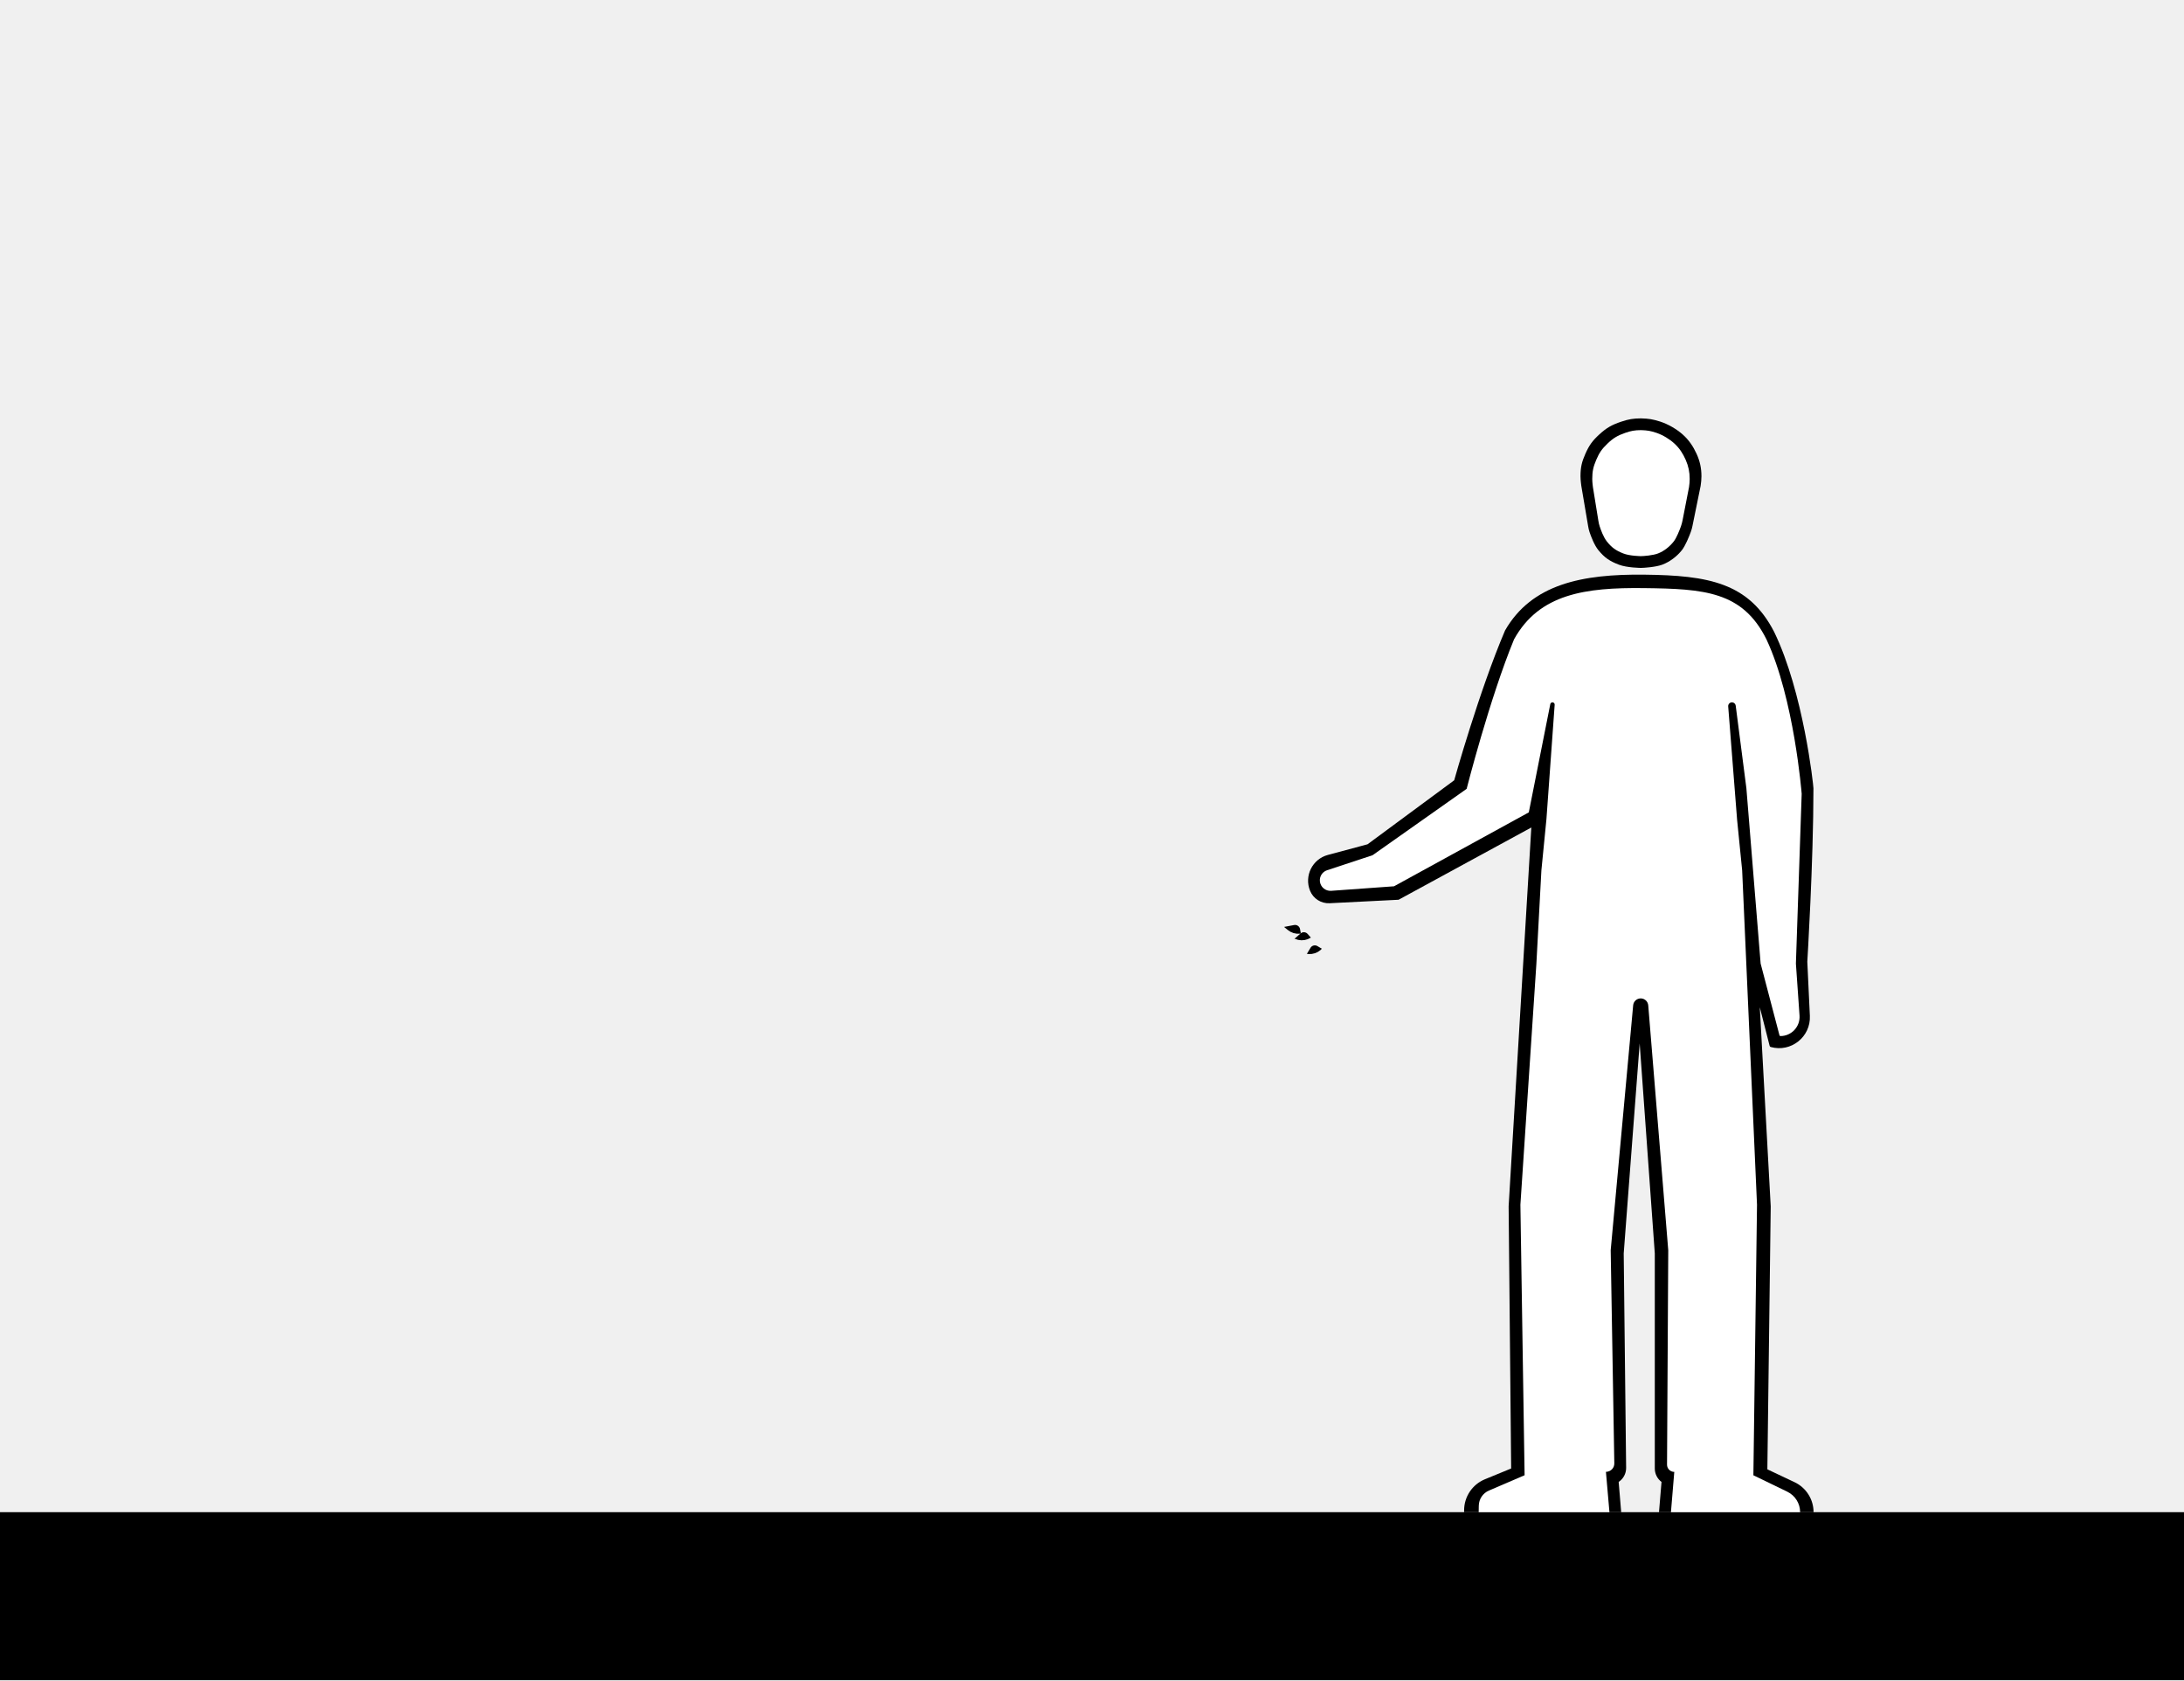
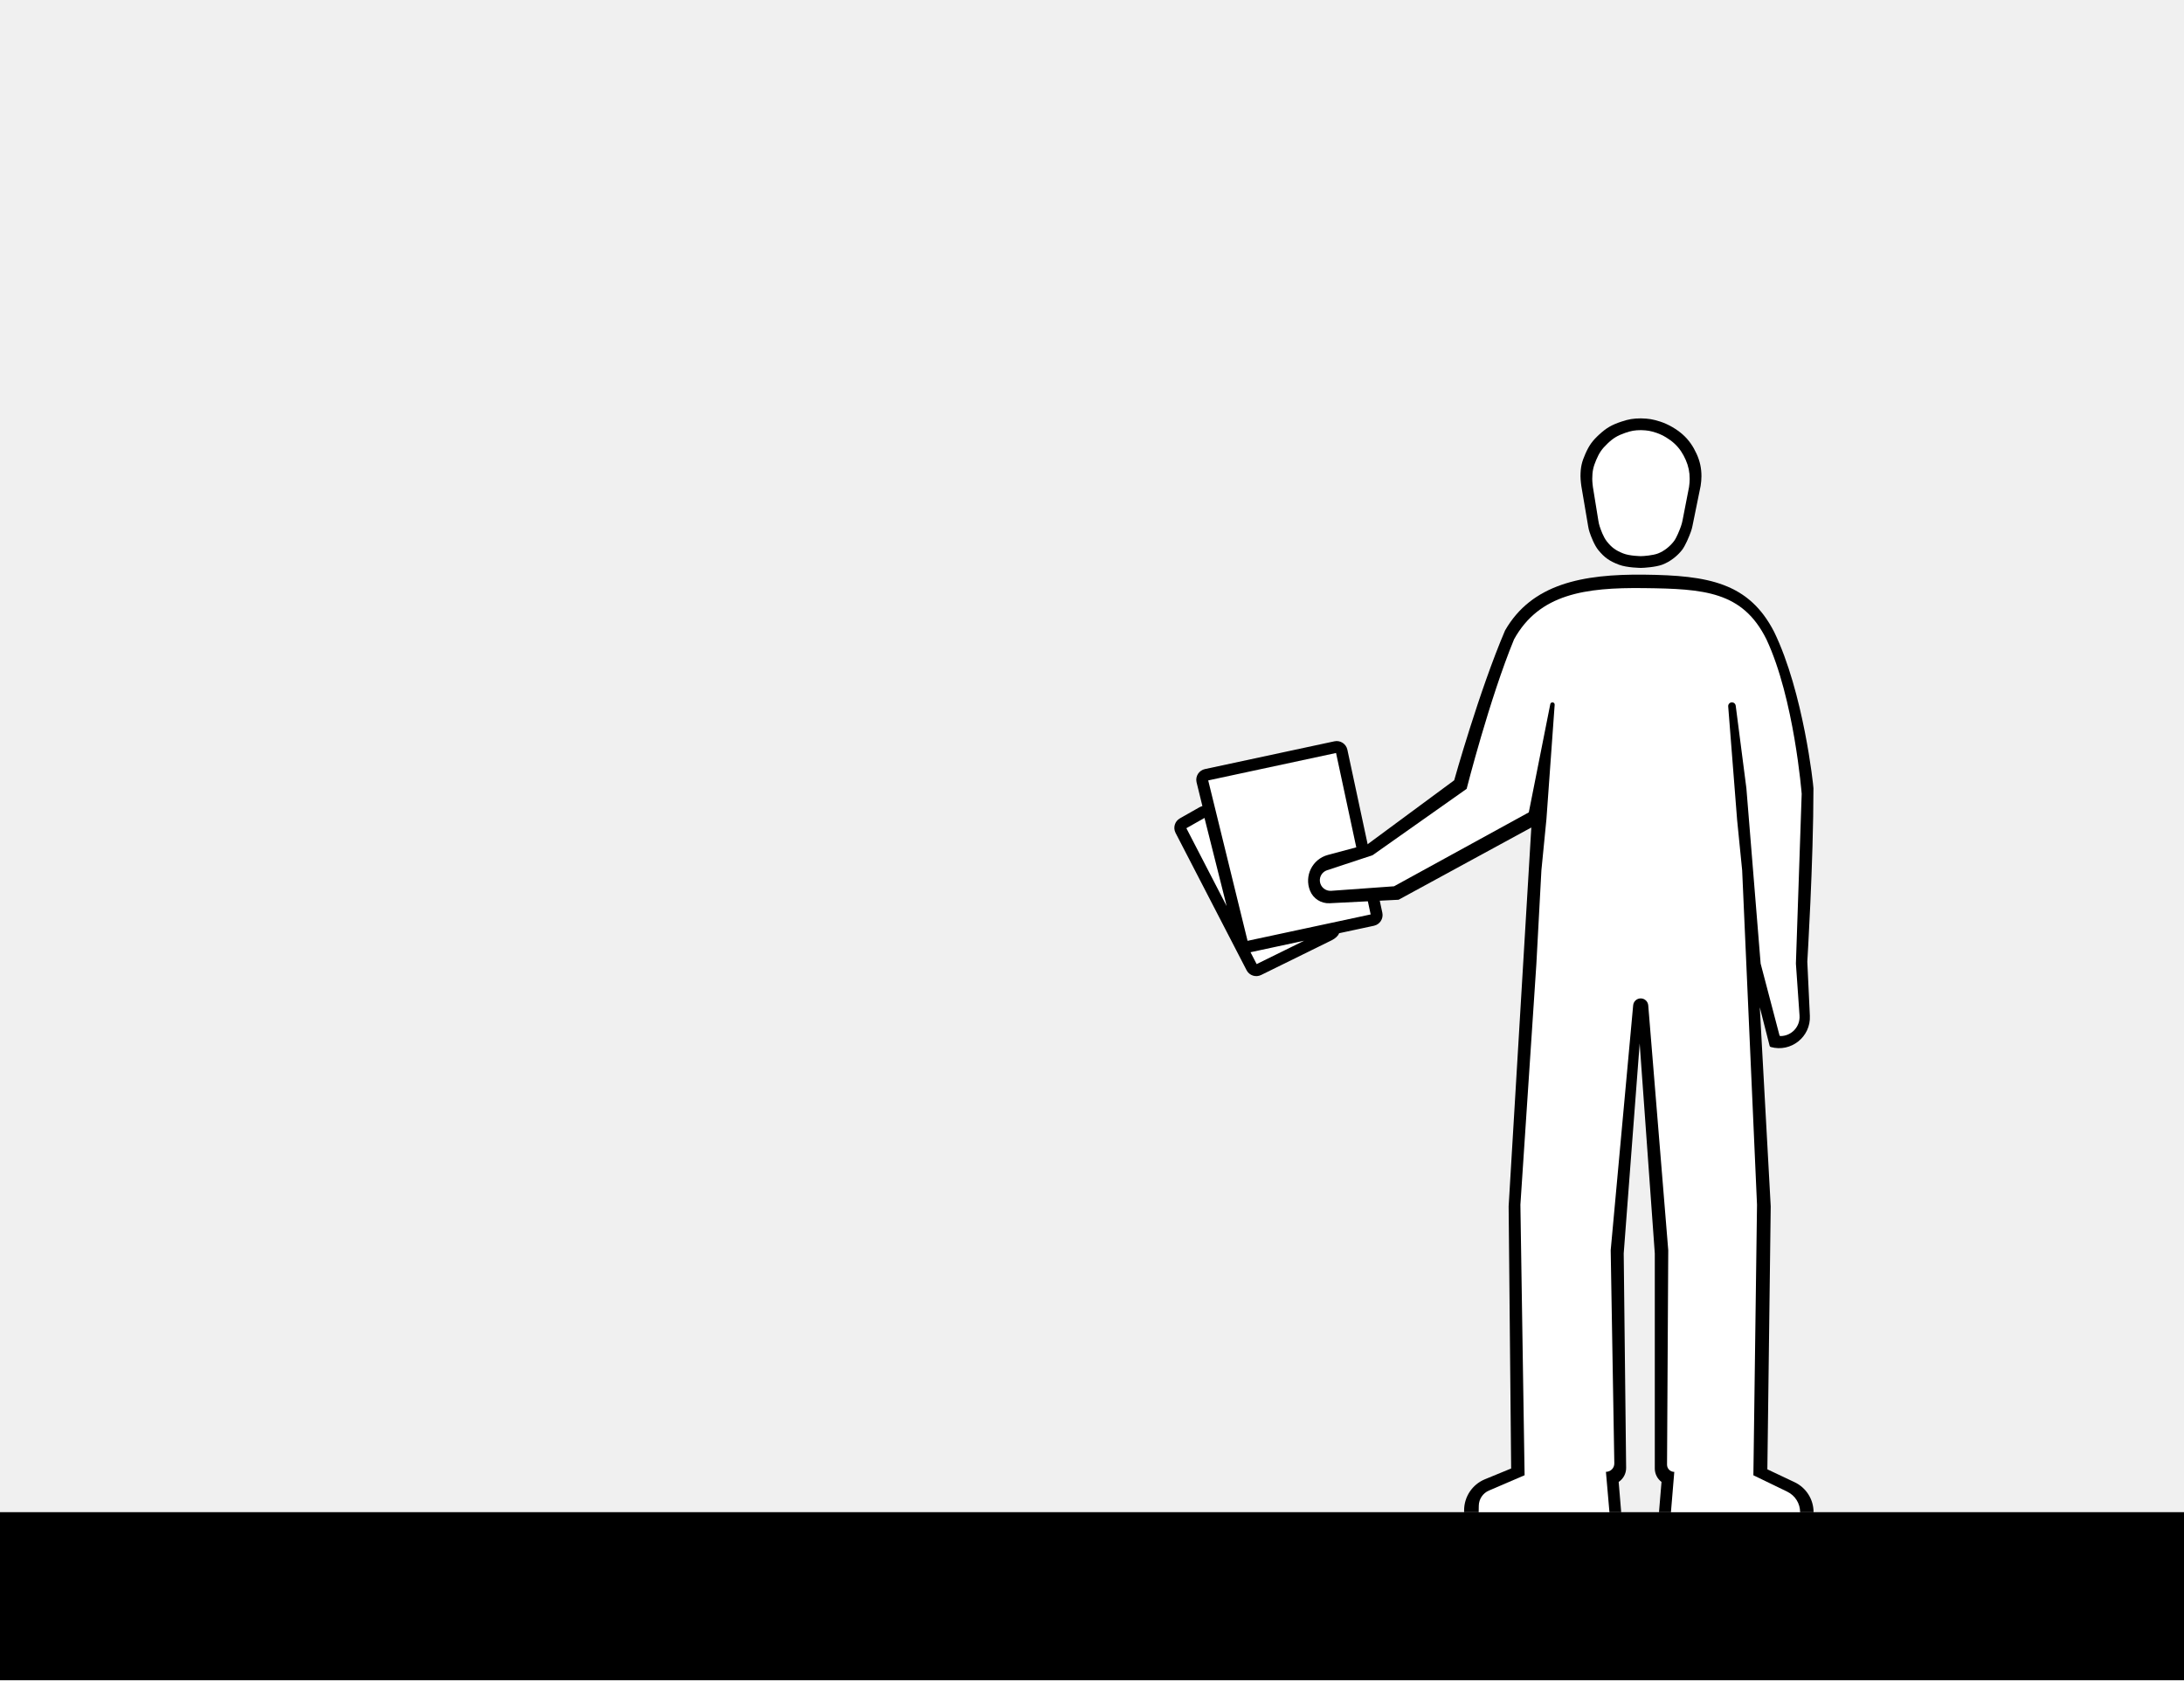
<svg xmlns="http://www.w3.org/2000/svg" width="1300" height="1000" viewBox="0 0 1300 1000" fill="none">
-   <mask id="path-1-inside-1_873_1242" fill="white">
-     <rect x="781.615" y="561.538" width="105.267" height="84.842" rx="3" transform="rotate(-164.471 781.615 561.538)" />
-   </mask>
-   <rect x="781.615" y="561.538" width="105.267" height="84.842" rx="3" transform="rotate(-164.471 781.615 561.538)" fill="white" stroke="black" stroke-width="14" mask="url(#path-1-inside-1_873_1242)" />
-   <mask id="path-2-inside-2_873_1242" fill="white">
-     <rect x="776.369" y="553.596" width="105.267" height="84.842" rx="3" transform="rotate(-155.707 776.369 553.596)" />
-   </mask>
-   <rect x="776.369" y="553.596" width="105.267" height="84.842" rx="3" transform="rotate(-155.707 776.369 553.596)" fill="white" stroke="black" stroke-width="14" mask="url(#path-2-inside-2_873_1242)" />
-   <mask id="path-3-inside-3_873_1242" fill="white">
-     <rect x="773.268" y="549.99" width="105.267" height="84.842" rx="3" transform="rotate(-140.342 773.268 549.99)" />
-   </mask>
-   <rect x="773.268" y="549.99" width="105.267" height="84.842" rx="3" transform="rotate(-140.342 773.268 549.99)" fill="white" stroke="black" stroke-width="14" mask="url(#path-3-inside-3_873_1242)" />
+   <path d="M740.007 564.087L715.631 464.723C715.283 463.103 716.315 461.508 717.935 461.16L795.024 444.629C796.644 444.281 798.239 445.313 798.586 446.933L819.401 543.993C819.748 545.613 818.716 547.208 817.096 547.555L740.007 564.087Z" fill="white" />
+   <path d="M704.069 490.093L715.801 483.443C717.525 482.466 719.706 483.399 720.19 485.321L740.007 564.087L792 552.937C795.415 552.24 794.3 554.853 791.203 556.45L749.163 577.127C747.691 577.886 745.884 577.309 745.123 575.839L702.846 494.102C702.097 492.655 702.64 490.875 704.069 490.093Z" fill="white" />
+   <path d="M740.007 564.087L715.631 464.723C715.283 463.103 716.315 461.508 717.935 461.16L795.024 444.629C796.644 444.281 798.239 445.313 798.586 446.933L819.401 543.993C819.748 545.613 818.716 547.208 817.096 547.555L740.007 564.087ZM740.007 564.087L792 552.937C795.415 552.24 794.3 554.853 791.203 556.45L749.163 577.127C747.691 577.886 745.884 577.309 745.123 575.839L702.846 494.102C702.097 492.655 702.64 490.875 704.069 490.093L715.801 483.443C717.525 482.466 719.706 483.399 720.19 485.321L740.007 564.087Z" stroke="black" stroke-width="7" />
  <path d="M0 900H1300V1000H0V900Z" fill="black" />
  <path d="M1079.43 469.162C1079.43 467.5 1073.52 412.035 1056 376C1040.95 346.825 1016.94 342.455 978.817 342.021C941.842 341.595 911.775 347.537 895.873 375.218C880.432 411.322 865.594 464.404 865.594 464.404L814 502.5L790.398 508.832C781.163 511.31 776.194 521.325 779.807 530.177C781.72 534.863 786.384 537.829 791.438 537.574L832.5 535.5L911.5 492.5L897.996 718L899.496 874L883.898 880.406C876.395 883.488 871.496 890.796 871.496 898.907V900H964.996L963.496 882C966.303 880.129 967.973 876.965 967.935 873.592L966.496 746L975.996 621L984.996 746V874C984.996 877.148 986.478 880.111 988.996 882L987.496 900H1079.5C1079.5 892.368 1075.1 885.42 1068.2 882.158L1052 874.5L1054 718L1047.5 599.5L1053.36 622.486C1053.45 622.804 1053.69 623.055 1054.01 623.143C1066.06 626.519 1077.89 617.103 1077.3 604.597L1075.78 572.37C1075.78 572.37 1079.43 513 1079.43 469.162Z" fill="black" />
  <path d="M1072.43 472.47C1072.43 472.47 1067.99 415.786 1051.45 380.515C1037.25 351.957 1014.46 350.445 978.49 350.02C943.598 349.603 916.225 353.42 901.22 380.515C886.648 415.854 873 469.5 873 469.5L817 509L789.934 517.934C787.157 518.851 785.377 521.56 785.639 524.473C785.946 527.891 788.935 530.433 792.358 530.186L829.782 527.492L910 483.5L922.789 419.082C922.911 418.465 923.453 418.02 924.082 418.02C924.848 418.02 925.453 418.67 925.398 419.434L920.5 487.5L917.5 518L914.5 573.855L905 717.007L907.5 878.015L886.284 887.127C882.667 888.681 880.297 892.212 880.232 896.148L880.167 900H958L955.91 875.99C958.696 876.006 960.951 873.727 960.903 870.941L958.745 744.12L972.124 598.312C972.337 595.994 974.281 594.22 976.609 594.22C978.954 594.22 980.907 596.02 981.098 598.357L993.01 744.135L992.284 871.71C992.271 874.098 994.212 876.037 996.6 876.02L994.609 900H1071.5C1071.5 894.808 1068.53 890.073 1063.86 887.81L1043.68 878.04L1045.84 717.02L1037 518L1034 488L1028.69 420.435C1028.59 419.124 1029.63 418.005 1030.94 418.011C1032.07 418.016 1033.02 418.854 1033.16 419.971L1039.51 469.09L1048 573.492L1059.22 616.205C1059.28 616.455 1059.51 616.63 1059.77 616.63C1066.38 616.63 1071.61 611.026 1071.15 604.43L1068.99 573.492L1072.43 472.47Z" fill="white" />
  <path d="M989.42 336.086C985.651 337.494 978.614 337.996 976.772 338C976.772 338 968.471 337.931 963.636 336.086C958.188 334.007 955.153 331.977 951.474 327.511C948.985 324.489 947.036 319.288 946.153 316.658C945.791 315.579 945.541 314.47 945.351 313.348L941.258 289.194C941.258 289.194 940.763 285.702 940.772 283.452C940.791 278.101 941.517 274.959 943.69 270.054C945.923 265.016 947.875 262.319 951.961 258.57C956.316 254.574 959.456 252.828 965.096 250.945C969.475 249.483 972.147 249.038 976.772 249C981.734 249.167 983.582 249.478 988.319 250.945C993.06 252.522 997.9 255.318 1001.58 258.57C1005.27 261.822 1007.84 265.671 1009.85 270.054C1011.86 274.437 1012.77 278.669 1012.77 283.452C1012.77 285.255 1012.57 287.411 1012.28 289.194L1007.42 313.027C1007.17 314.256 1006.85 315.468 1006.41 316.644C1005.37 319.437 1003.21 324.821 1001.1 327.473C998.171 331.149 993.929 334.402 989.42 336.086Z" fill="black" />
  <path d="M986.961 329.387C983.925 330.573 978.256 330.996 976.772 331C976.772 331 970.085 330.942 966.19 329.387C961.802 327.635 959.357 325.925 956.393 322.161C954.445 319.687 952.908 315.481 952.17 313.21C951.832 312.171 951.603 311.105 951.428 310.026L948.163 289.871C948.163 289.871 947.765 286.928 947.772 285.032C947.787 280.523 948.372 277.876 950.123 273.742C951.921 269.496 953.494 267.224 956.785 264.065C960.294 260.697 962.823 259.226 967.366 257.639C970.894 256.407 973.046 256.032 976.772 256C980.769 256.141 982.258 256.403 986.074 257.639C989.893 258.968 993.791 261.324 996.758 264.065C999.725 266.805 1001.8 270.048 1003.42 273.742C1005.04 277.436 1005.77 281.002 1005.77 285.032C1005.77 286.552 1005.61 288.369 1005.38 289.871L1001.51 309.733C1001.27 310.917 1000.98 312.084 1000.57 313.219C999.704 315.626 998.015 319.961 996.366 322.129C994.01 325.227 990.592 327.968 986.961 329.387Z" fill="white" />
</svg>
